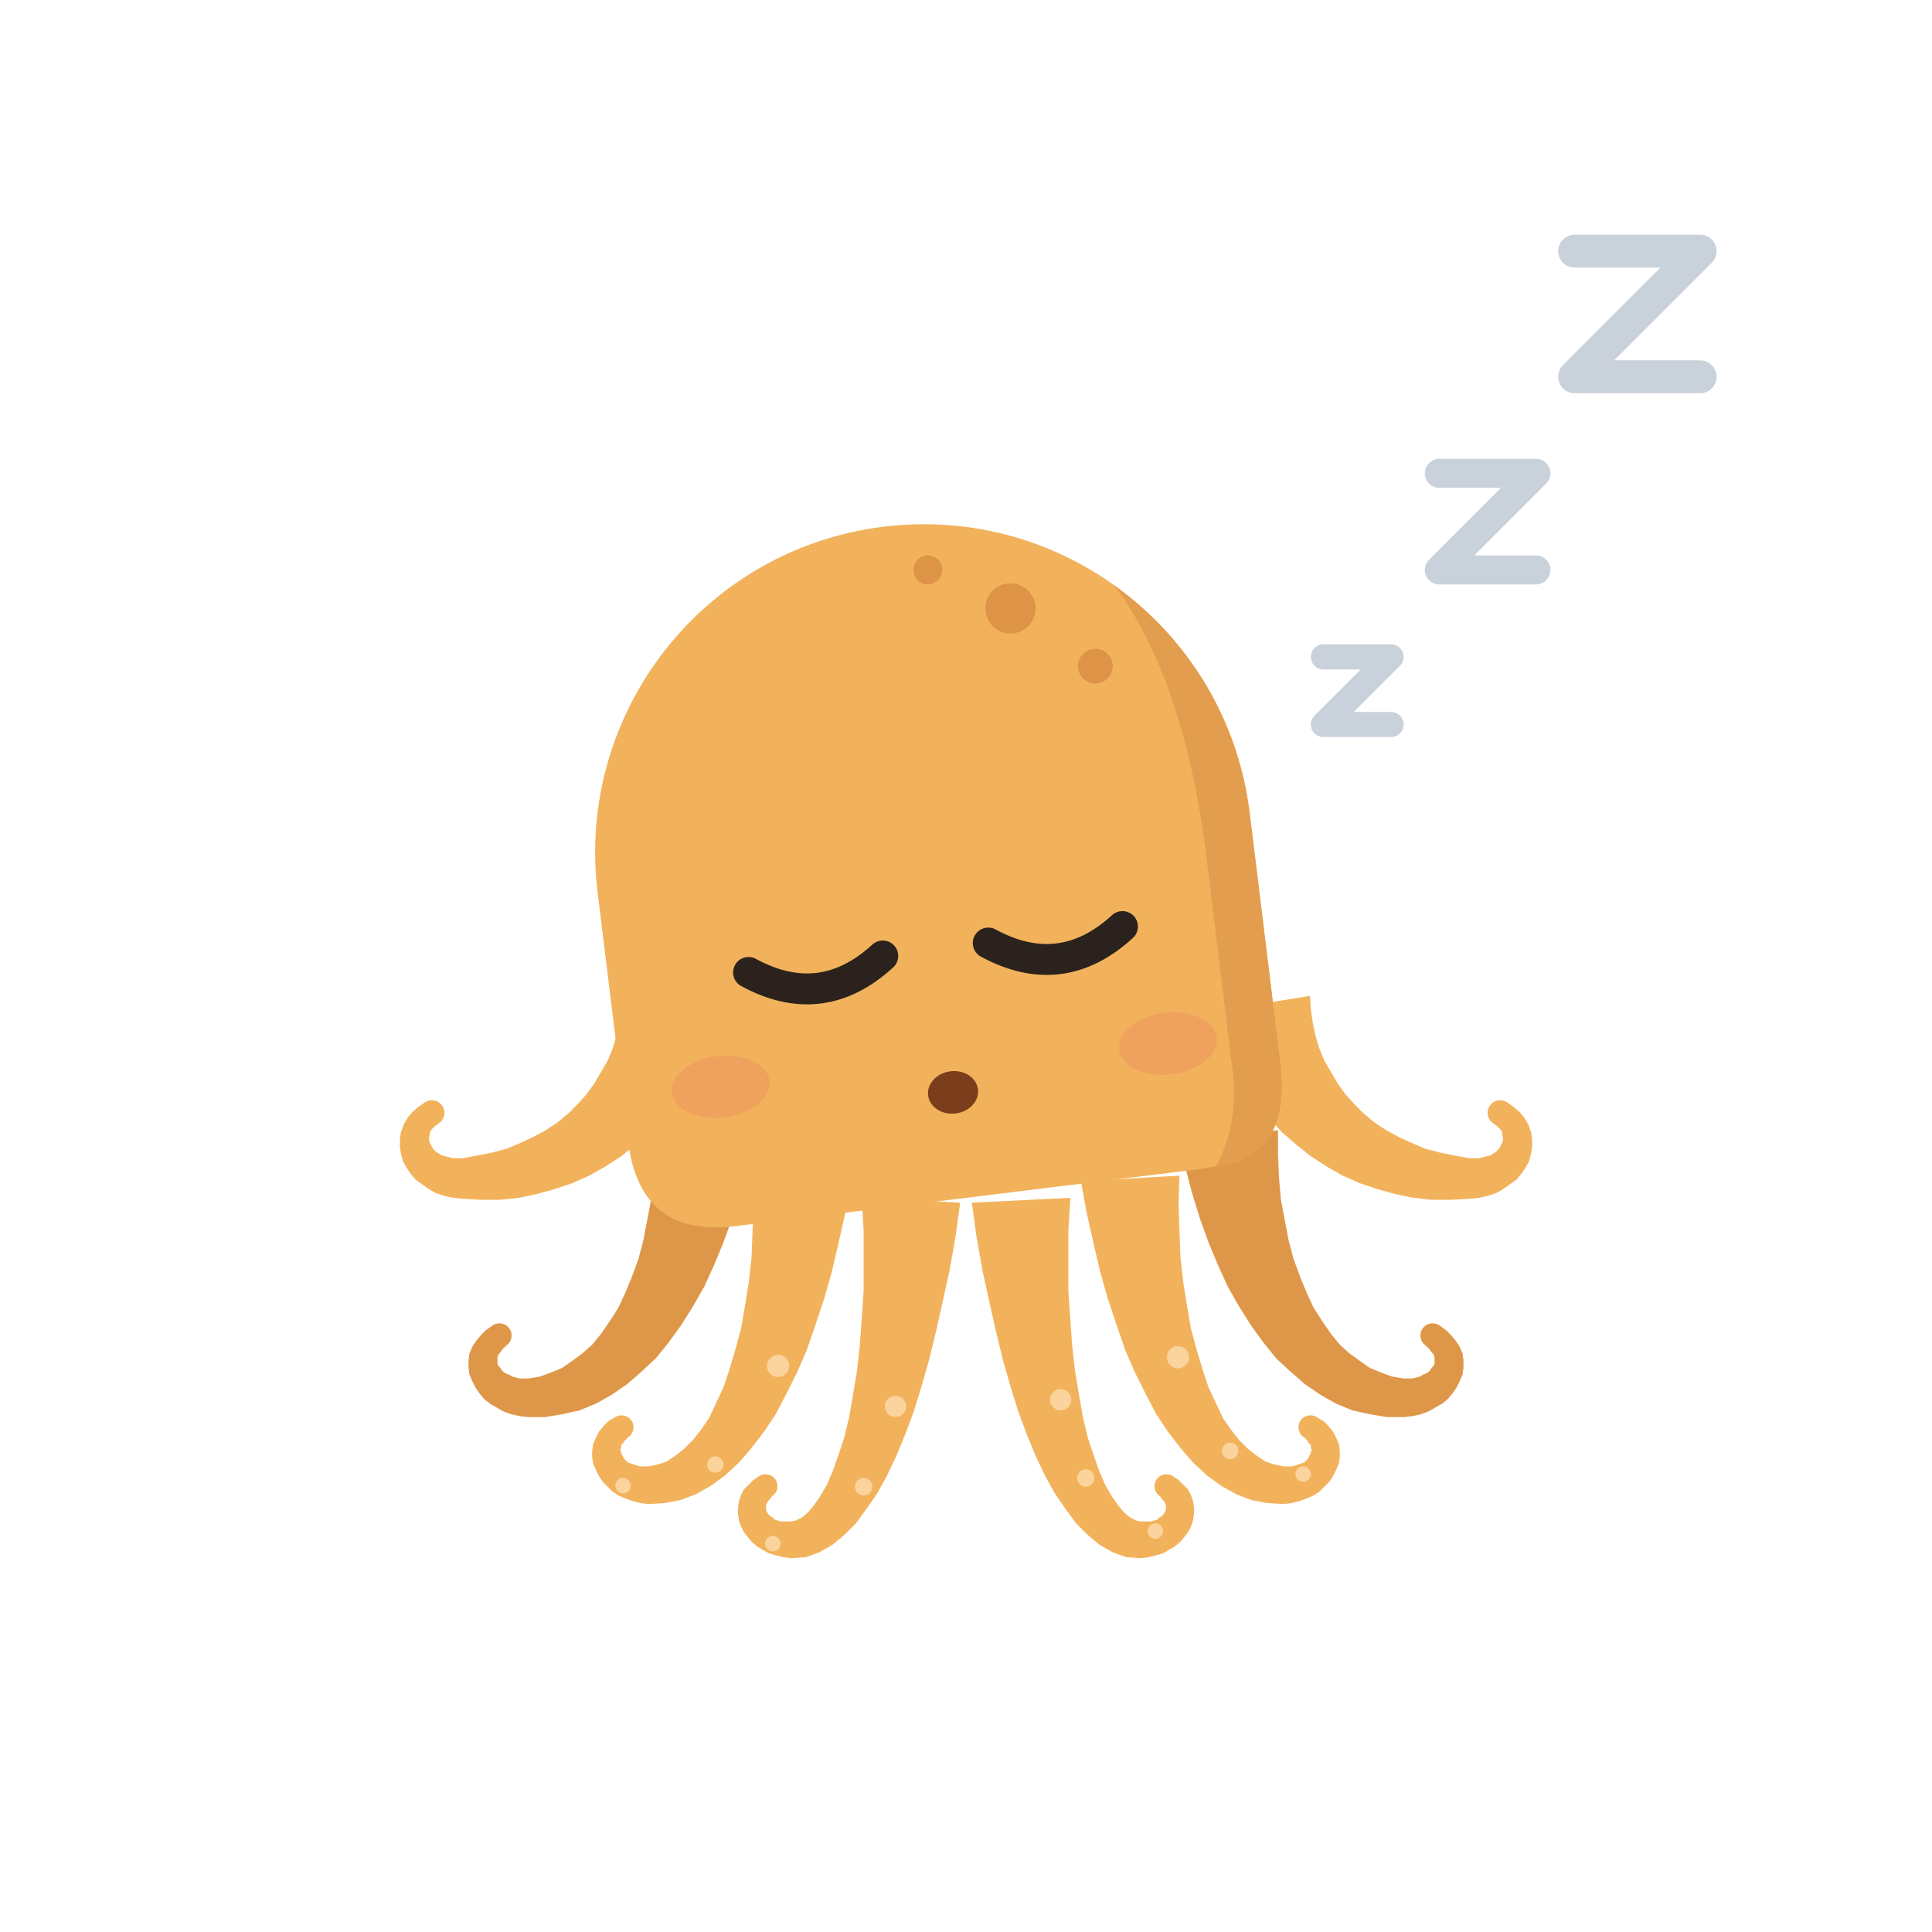
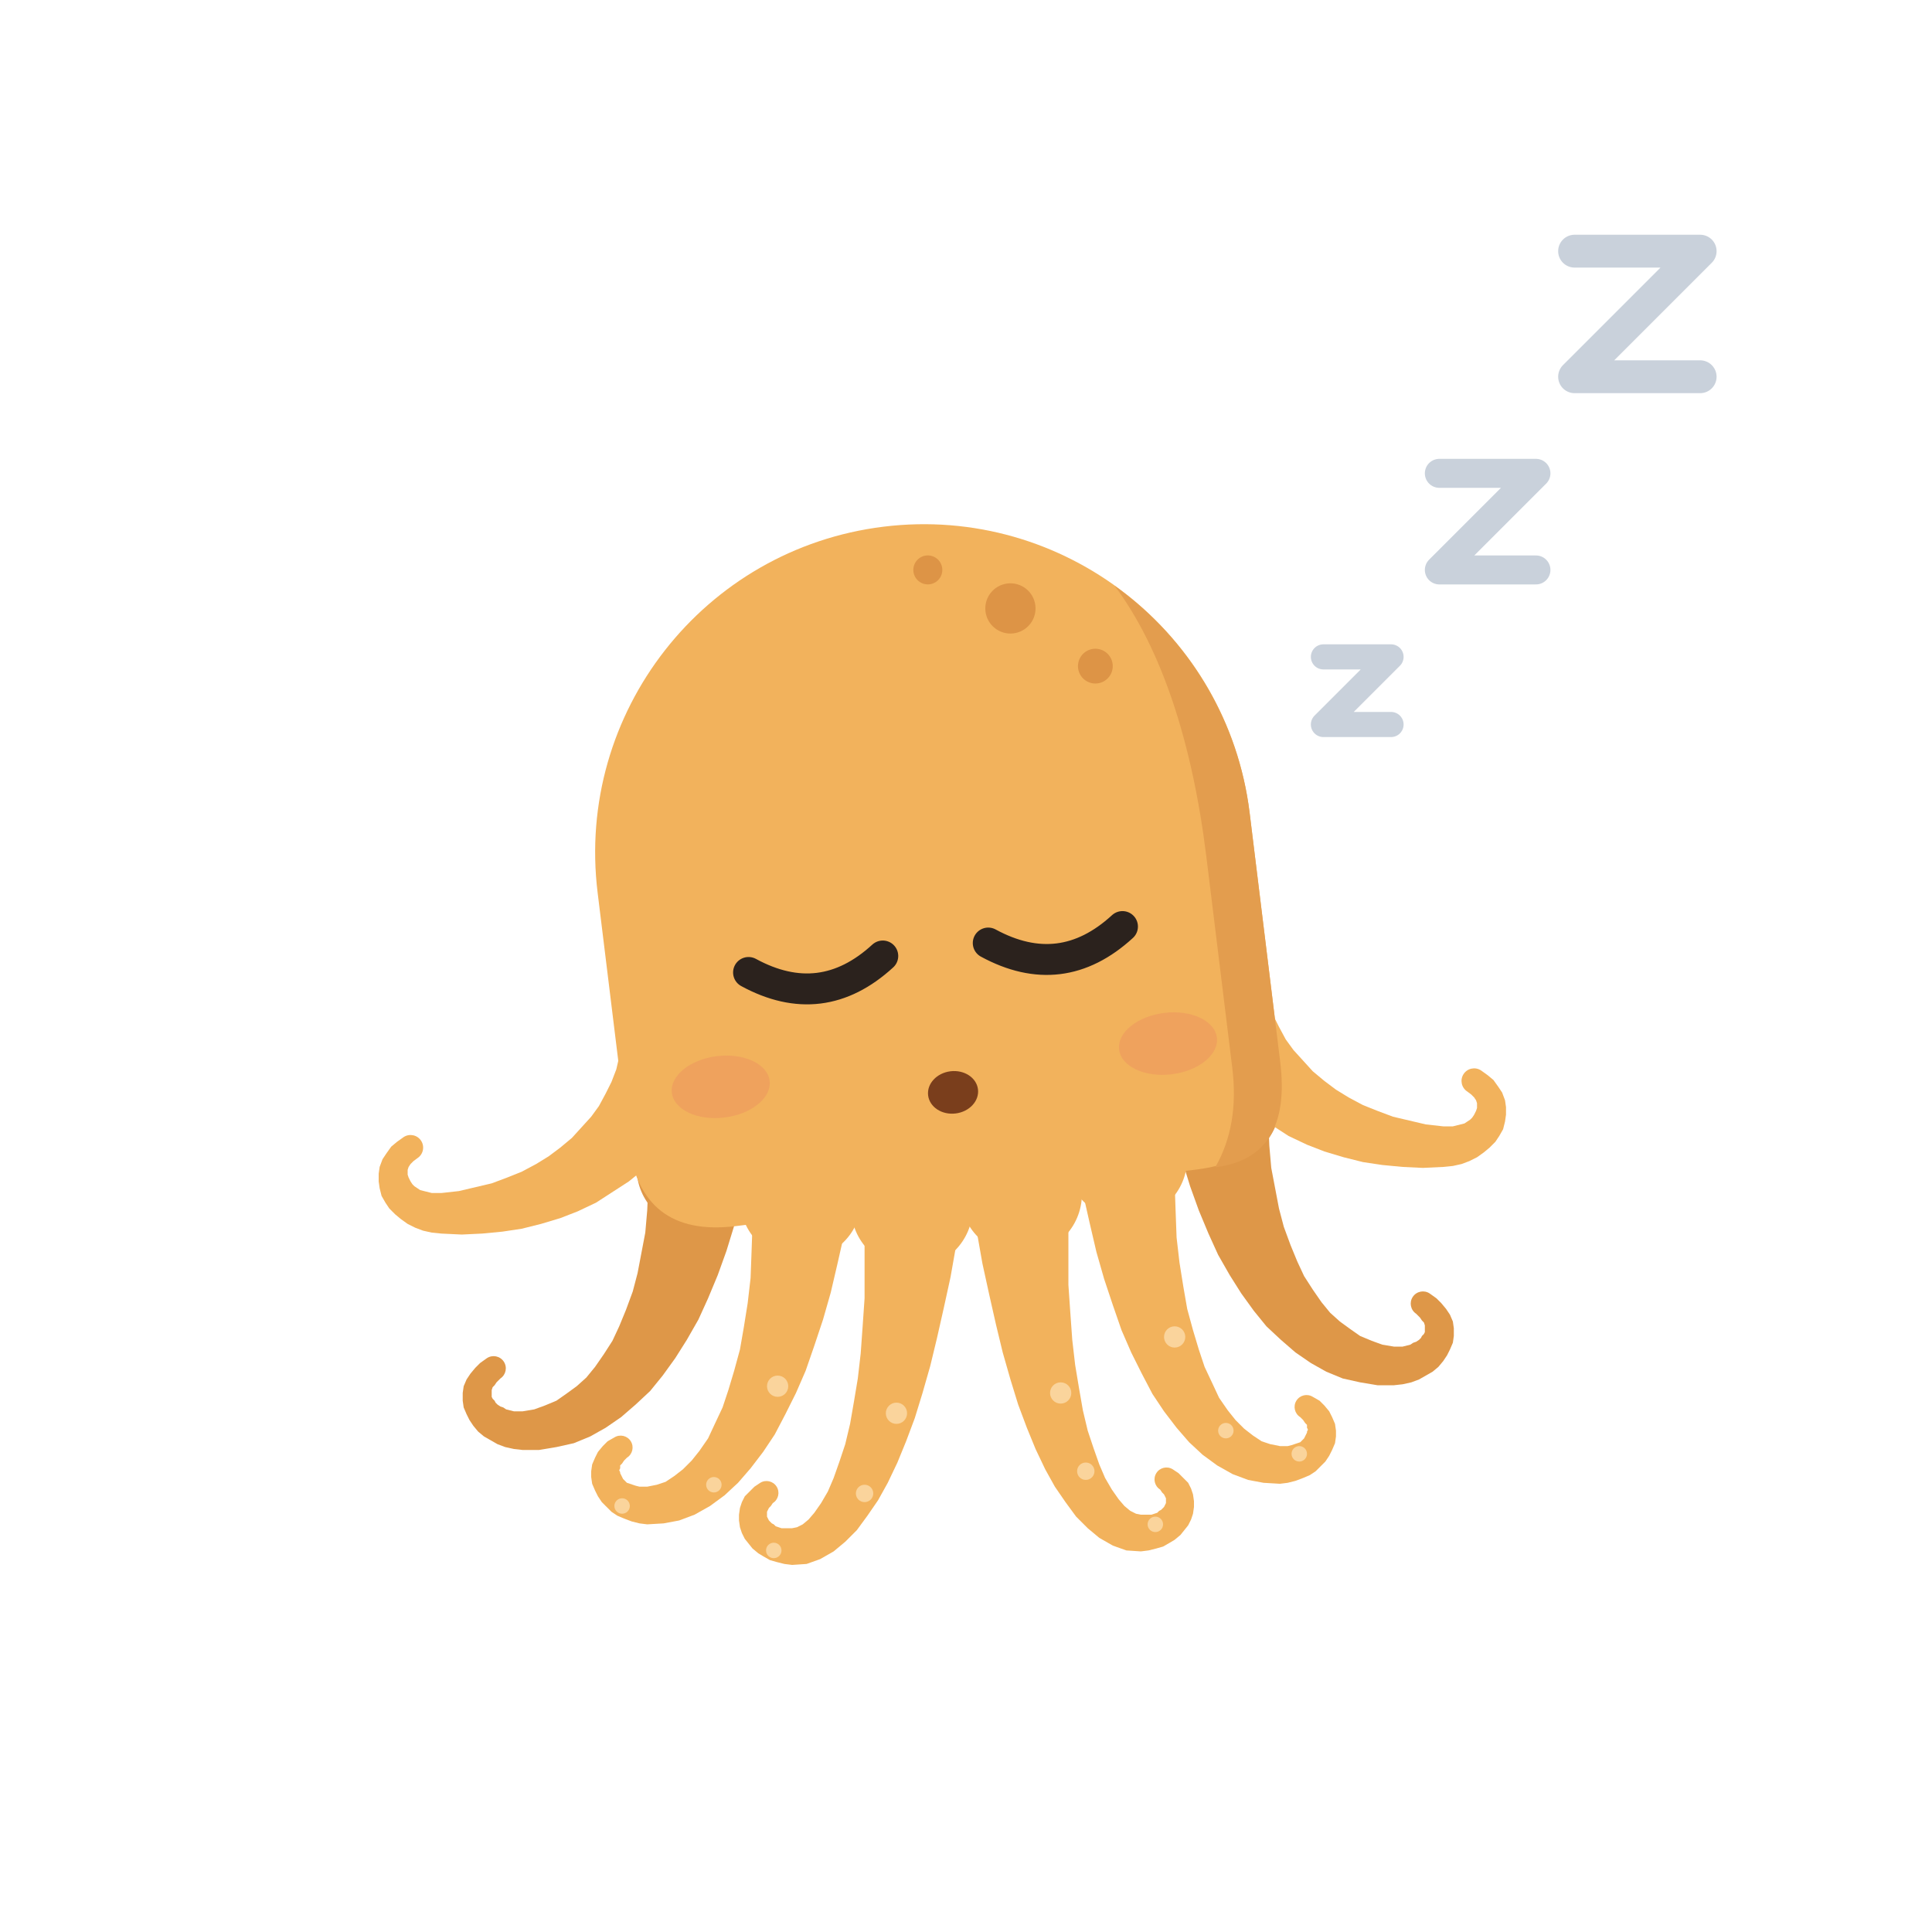
<svg xmlns="http://www.w3.org/2000/svg" viewBox="0 0 200 200" width="512" height="512" role="img" aria-label="Otto dormindo, de olhos fechados">
-   <path d="M67.7 117L67.7 119.5L67.6 121.9L67.4 124.2L67 126.3L66.6 128.4L66.1 130.3L65.4 132.2L64.7 133.9L64 135.4L63.1 136.8L62.2 138.1L61.3 139.2L60.3 140.1L59.2 140.9L58.2 141.6L57 142.1L55.9 142.5L54.7 142.7L54.2 142.7L53.8 142.7L53.4 142.6L53 142.5L52.7 142.3L52.4 142.2L52.1 142L51.9 141.8L51.8 141.6L51.6 141.4L51.5 141.2L51.5 140.9L51.5 140.7L51.5 140.5L51.6 140.2L51.8 140L52 139.7L52.4 139.3A1.2 1.2 0 0 0 51 137.2L50.3 137.7L49.8 138.2L49.3 138.8L48.9 139.4L48.6 140.1L48.5 140.8L48.5 141.6L48.6 142.3L48.9 143L49.2 143.6L49.6 144.2L50.1 144.8L50.7 145.3L51.4 145.7L52.1 146.1L52.9 146.4L53.8 146.6L54.7 146.7L56.4 146.7L58.2 146.4L60 146L61.7 145.3L63.3 144.4L64.9 143.3L66.4 142L67.9 140.6L69.2 139L70.5 137.2L71.7 135.3L72.9 133.2L73.9 131L74.9 128.6L75.8 126.1L76.6 123.5L77.3 120.8L77.9 117.9ZM122.1 117.9L122.7 120.8L123.4 123.5L124.2 126.1L125.1 128.6L126.1 131L127.1 133.2L128.3 135.3L129.5 137.2L130.8 139L132.1 140.6L133.6 142L135.1 143.3L136.7 144.4L138.3 145.3L140 146L141.8 146.4L143.6 146.7L145.3 146.7L146.2 146.6L147.1 146.4L147.9 146.1L148.6 145.7L149.3 145.3L149.9 144.8L150.4 144.2L150.8 143.6L151.1 143L151.4 142.3L151.5 141.6L151.5 140.8L151.4 140.1L151.1 139.4L150.7 138.8L150.2 138.2L149.7 137.7L149 137.2A1.2 1.2 0 0 0 147.6 139.3L148 139.7L148.2 140L148.4 140.2L148.5 140.5L148.5 140.7L148.5 140.9L148.5 141.2L148.4 141.4L148.2 141.6L148.1 141.8L147.9 142L147.6 142.2L147.3 142.3L147 142.5L146.6 142.6L146.2 142.7L145.8 142.7L145.3 142.7L144.1 142.5L143 142.1L141.8 141.6L140.8 140.9L139.7 140.1L138.7 139.2L137.8 138.1L136.9 136.8L136 135.4L135.3 133.9L134.6 132.2L133.9 130.3L133.4 128.4L133 126.3L132.6 124.2L132.4 121.9L132.3 119.5L132.3 117Z" fill="#DE9748" />
-   <path d="M77.9 121.7L78 124.6L77.9 127.5L77.8 130.2L77.5 132.8L77.1 135.3L76.7 137.6L76.1 139.8L75.5 141.8L74.9 143.6L74.1 145.3L73.4 146.8L72.5 148.1L71.7 149.1L70.8 150L69.9 150.7L69 151.3L68.1 151.6L67.1 151.8L66.7 151.8L66.3 151.8L65.9 151.7L65.6 151.6L65.3 151.5L65 151.4L64.8 151.2L64.6 151L64.5 150.8L64.4 150.6L64.3 150.4L64.3 150.3L64.2 150.1L64.3 149.9L64.3 149.6L64.5 149.4L64.7 149.1L65 148.8A1.2 1.2 0 0 0 63.7 146.7L63 147.1L62.5 147.6L62 148.2L61.7 148.8L61.4 149.5L61.3 150.2L61.3 150.8L61.4 151.5L61.7 152.2L62 152.8L62.4 153.4L62.9 153.9L63.4 154.4L64 154.8L64.7 155.1L65.5 155.4L66.3 155.6L67.1 155.7L68.8 155.6L70.4 155.3L72 154.7L73.6 153.8L75.1 152.7L76.5 151.4L77.8 149.9L79.1 148.2L80.3 146.4L81.4 144.3L82.5 142.1L83.5 139.8L84.4 137.2L85.3 134.5L86.1 131.7L86.8 128.7L87.5 125.6L88.1 122.3ZM89.2 124L89.4 127.4L89.4 130.6L89.4 133.7L89.2 136.6L89 139.4L88.7 142L88.3 144.4L87.9 146.7L87.4 148.8L86.8 150.6L86.2 152.3L85.6 153.7L84.9 154.9L84.2 155.9L83.6 156.6L83 157.1L82.4 157.4L81.9 157.5L81.5 157.5L81.1 157.5L80.8 157.5L80.5 157.4L80.2 157.3L80 157.1L79.8 157L79.6 156.8L79.5 156.7L79.4 156.5L79.3 156.3L79.3 156.2L79.3 156L79.3 155.8L79.4 155.6L79.5 155.4L79.7 155.2L79.9 154.9A1.2 1.2 0 0 0 78.6 152.8L78 153.2L77.5 153.7L77 154.2L76.7 154.8L76.5 155.4L76.4 156.1L76.4 156.7L76.5 157.4L76.7 158L77 158.6L77.4 159.1L77.8 159.6L78.4 160.1L78.9 160.4L79.6 160.8L80.3 161L81.1 161.2L81.9 161.3L83.4 161.2L84.8 160.7L86.2 159.9L87.4 158.9L88.6 157.7L89.7 156.2L90.8 154.6L91.8 152.8L92.8 150.7L93.7 148.5L94.6 146.1L95.4 143.5L96.2 140.7L96.9 137.8L97.6 134.7L98.3 131.5L98.9 128.1L99.4 124.5ZM100.6 124.5L101.1 128.1L101.7 131.5L102.4 134.7L103.1 137.8L103.8 140.7L104.6 143.5L105.4 146.1L106.3 148.5L107.2 150.7L108.2 152.8L109.2 154.6L110.3 156.2L111.4 157.7L112.6 158.9L113.8 159.9L115.2 160.7L116.6 161.2L118.1 161.3L118.9 161.2L119.7 161L120.4 160.8L121.1 160.4L121.6 160.1L122.2 159.6L122.6 159.1L123 158.6L123.3 158L123.5 157.4L123.6 156.7L123.6 156.1L123.5 155.4L123.3 154.8L123 154.2L122.5 153.7L122 153.2L121.4 152.8A1.2 1.2 0 0 0 120.1 154.9L120.3 155.2L120.5 155.4L120.6 155.6L120.7 155.8L120.7 156L120.7 156.2L120.7 156.3L120.6 156.5L120.5 156.7L120.4 156.8L120.2 157L120 157.1L119.8 157.3L119.5 157.4L119.2 157.5L118.9 157.5L118.5 157.5L118.1 157.5L117.6 157.4L117 157.1L116.4 156.6L115.8 155.9L115.1 154.9L114.4 153.7L113.8 152.3L113.2 150.6L112.6 148.8L112.1 146.7L111.7 144.4L111.3 142L111 139.4L110.8 136.6L110.6 133.7L110.6 130.6L110.6 127.4L110.8 124ZM111.9 122.3L112.5 125.6L113.2 128.7L113.9 131.7L114.7 134.5L115.6 137.2L116.5 139.8L117.5 142.1L118.6 144.3L119.7 146.4L120.9 148.2L122.2 149.9L123.5 151.4L124.9 152.7L126.4 153.8L128 154.7L129.6 155.3L131.2 155.6L132.9 155.7L133.7 155.6L134.5 155.4L135.3 155.1L136 154.8L136.6 154.4L137.1 153.9L137.6 153.4L138 152.8L138.3 152.2L138.6 151.5L138.7 150.8L138.7 150.2L138.6 149.5L138.3 148.8L138 148.2L137.5 147.6L137 147.1L136.3 146.7A1.2 1.2 0 0 0 135 148.8L135.3 149.1L135.5 149.4L135.7 149.6L135.7 149.9L135.8 150.1L135.7 150.3L135.7 150.4L135.6 150.6L135.5 150.8L135.4 151L135.2 151.2L135 151.4L134.7 151.5L134.4 151.6L134.1 151.7L133.7 151.8L133.3 151.8L132.9 151.8L131.9 151.6L131 151.3L130.1 150.7L129.2 150L128.3 149.1L127.5 148.1L126.6 146.8L125.9 145.3L125.1 143.6L124.5 141.8L123.9 139.8L123.3 137.6L122.9 135.3L122.5 132.8L122.2 130.2L122.1 127.5L122 124.6L122.1 121.7ZM64.4 103.1L64.3 104.5L64.1 105.9L63.8 107.3L63.4 108.6L62.9 109.8L62.2 111L61.5 112.2L60.7 113.3L59.8 114.3L58.8 115.3L57.7 116.2L56.5 117L55.2 117.7L53.9 118.3L52.5 118.9L51 119.3L49.5 119.6L47.9 119.9L47.4 119.9L46.9 119.9L46.5 119.8L46.1 119.7L45.7 119.6L45.4 119.4L45.1 119.2L44.9 119L44.7 118.7L44.6 118.5L44.5 118.3L44.4 118L44.4 117.8L44.5 117.5L44.5 117.2L44.7 116.9L45 116.6L45.4 116.3A1.2 1.2 0 0 0 44 114.1L43.3 114.6L42.7 115.1L42.2 115.7L41.8 116.4L41.5 117.2L41.4 117.9L41.4 118.7L41.5 119.4L41.7 120.2L42.1 120.9L42.5 121.5L43 122.1L43.7 122.6L44.4 123.1L45.1 123.5L46 123.8L46.9 124L47.9 124.1L49.8 124.2L51.8 124.2L53.7 124L55.6 123.6L57.4 123.1L59.2 122.5L61 121.7L62.6 120.8L64.3 119.7L65.8 118.5L67.3 117.2L68.6 115.8L69.9 114.2L71.1 112.5L72.1 110.7L73 108.8L73.8 106.8L74.4 104.7ZM125.6 104.7L126.2 106.8L127 108.8L127.9 110.7L128.9 112.5L130.1 114.2L131.4 115.8L132.7 117.2L134.2 118.5L135.7 119.7L137.4 120.8L139 121.7L140.8 122.5L142.6 123.1L144.4 123.6L146.3 124L148.2 124.2L150.2 124.2L152.1 124.1L153.1 124L154 123.8L154.9 123.5L155.6 123.1L156.3 122.6L157 122.1L157.5 121.5L157.9 120.9L158.3 120.2L158.5 119.4L158.6 118.7L158.6 117.9L158.5 117.2L158.2 116.4L157.8 115.7L157.3 115.1L156.7 114.6L156 114.1A1.2 1.2 0 0 0 154.6 116.3L155 116.6L155.3 116.9L155.5 117.2L155.5 117.5L155.6 117.8L155.6 118L155.5 118.3L155.4 118.5L155.3 118.7L155.1 119L154.9 119.2L154.6 119.4L154.3 119.6L153.9 119.7L153.5 119.8L153.1 119.9L152.6 119.9L152.1 119.9L150.5 119.6L149 119.3L147.5 118.9L146.1 118.3L144.8 117.7L143.5 117L142.3 116.2L141.2 115.3L140.2 114.3L139.3 113.3L138.5 112.2L137.8 111L137.1 109.8L136.6 108.6L136.2 107.3L135.9 105.9L135.7 104.5L135.6 103.1Z" fill="#F2B25C" />
-   <path d="M79.4 141.4a1.1 1.1 0 1 0 2.3 0a1.1 1.1 0 1 0 -2.3 0M73.2 151.6a0.8 0.8 0 1 0 1.7 0a0.8 0.8 0 1 0 -1.7 0M63.7 153.8a0.8 0.8 0 1 0 1.6 0a0.8 0.8 0 1 0 -1.6 0M91.6 145.6a1.1 1.1 0 1 0 2.2 0a1.1 1.1 0 1 0 -2.2 0M88.5 153.9a0.9 0.9 0 1 0 1.8 0a0.9 0.9 0 1 0 -1.8 0M79.2 159.8a0.8 0.8 0 1 0 1.6 0a0.8 0.8 0 1 0 -1.6 0M108.7 144.9a1.1 1.1 0 1 0 2.2 0a1.1 1.1 0 1 0 -2.2 0M111.5 153a0.9 0.9 0 1 0 1.8 0a0.9 0.9 0 1 0 -1.8 0M118.8 158.5a0.8 0.8 0 1 0 1.6 0a0.8 0.8 0 1 0 -1.6 0M120.8 140.5a1.1 1.1 0 1 0 2.3 0a1.1 1.1 0 1 0 -2.3 0M126.5 150.2a0.8 0.8 0 1 0 1.7 0a0.8 0.8 0 1 0 -1.7 0M134.1 152.6a0.8 0.8 0 1 0 1.6 0a0.8 0.8 0 1 0 -1.6 0" fill="#FAD49C" />
+   <g transform="translate(-0.6 3.4)">
+     <path d="M66.5 117.5a6.3 6.3 0 1 0 12.6 0a6.3 6.3 0 1 0 -12.6 0Z" fill="#DE9748" />
+     <path d="M67.7 117L67.7 119.5L67.6 121.9L67.4 124.2L67 126.3L66.6 128.4L66.1 130.3L65.4 132.2L64.7 133.9L64 135.4L63.1 136.8L62.2 138.1L61.3 139.2L60.3 140.1L59.2 140.9L58.2 141.6L57 142.1L55.9 142.5L54.7 142.7L54.2 142.7L53.8 142.7L53.4 142.6L53 142.5L52.7 142.3L52.4 142.2L52.1 142L51.9 141.8L51.8 141.6L51.6 141.4L51.5 141.2L51.5 140.9L51.5 140.7L51.5 140.5L51.6 140.2L51.8 140L52 139.7L52.4 139.3A1.2 1.2 0 0 0 51 137.2L50.3 137.7L49.8 138.2L49.3 138.8L48.9 139.4L48.6 140.1L48.5 140.8L48.5 141.6L48.6 142.3L48.9 143L49.2 143.6L49.6 144.2L50.1 144.8L50.7 145.3L51.4 145.7L52.1 146.1L52.9 146.4L53.8 146.6L54.7 146.7L56.4 146.7L58.2 146.4L60 146L61.7 145.3L63.3 144.4L64.9 143.3L66.4 142L67.9 140.6L69.2 139L70.5 137.2L71.7 135.3L72.9 133.2L73.9 131L74.9 128.6L75.8 126.1L76.6 123.5L77.3 120.8L77.9 117.9Z" fill="#DE9748" />
+   </g>
+   <g transform="translate(-1 -3.3)">
+     <path d="M120.9 117.5a6.3 6.3 0 1 0 12.6 0a6.3 6.3 0 1 0 -12.6 0Z" fill="#DE9748" />
+     <path d="M122.1 117.9L122.7 120.8L123.4 123.5L124.2 126.1L125.1 128.6L126.1 131L127.1 133.2L128.3 135.3L129.5 137.2L130.8 139L132.1 140.6L133.6 142L135.1 143.3L136.7 144.4L138.3 145.3L140 146L141.8 146.4L143.6 146.7L145.3 146.7L146.2 146.6L147.1 146.4L147.9 146.1L148.6 145.7L149.3 145.3L149.9 144.8L150.4 144.2L150.8 143.6L151.1 143L151.4 142.3L151.5 141.6L151.5 140.8L151.4 140.1L151.1 139.4L150.7 138.8L150.2 138.2L149.7 137.7L149 137.2A1.2 1.2 0 0 0 147.6 139.3L148 139.7L148.2 140L148.4 140.2L148.5 140.5L148.5 140.7L148.5 140.9L148.5 141.2L148.4 141.4L148.2 141.6L148.1 141.8L147.9 142L147.6 142.2L147.3 142.3L147 142.5L146.6 142.6L146.2 142.7L145.8 142.7L145.3 142.7L144.1 142.5L143 142.1L141.8 141.6L140.8 140.9L139.7 140.1L138.7 139.2L137.8 138.1L136.9 136.8L136 135.4L135.3 133.9L134.6 132.2L133.9 130.3L133.4 128.4L133 126.3L132.6 124.2L132.4 121.9L132.3 119.5L132.3 117Z" fill="#DE9748" />
+   </g>
+   <g transform="translate(-2.2 3.6)">
+     <path d="M66.6 103L66.6 104.4L66.3 105.8L66 107.1L65.5 108.4L64.9 109.6L64.2 110.9L63.4 112L62.4 113.1L61.4 114.2L60.2 115.2L59 116.1L57.7 116.9L56.2 117.7L54.7 118.3L53.1 118.9L51.4 119.3L49.7 119.7L47.9 119.9L47.4 119.9L46.9 119.9L46.5 119.8L46.1 119.7L45.7 119.6L45.4 119.4L45.1 119.2L44.9 119L44.7 118.7L44.6 118.5L44.5 118.3L44.4 118L44.4 117.8L44.4 117.5L44.5 117.2L44.7 116.9L45 116.6L45.4 116.3A1.2 1.2 0 0 0 44 114.1L43.3 114.6L42.7 115.1L42.2 115.8L41.8 116.4L41.5 117.2L41.4 117.9L41.4 118.7L41.5 119.4L41.7 120.2L42.1 120.9L42.5 121.5L43.1 122.1L43.7 122.6L44.4 123.1L45.2 123.5L46 123.8L46.9 124L47.9 124.1L50 124.2L52.1 124.1L54.2 123.9L56.2 123.6L58.2 123.1L60.2 122.5L62 121.8L63.9 120.9L65.6 119.8L67.3 118.7L68.9 117.4L70.4 115.9L71.8 114.4L73 112.7L74.2 110.9L75.1 108.9L76 106.9L76.7 104.7Z" fill="#F2B25C" />
+   </g>
+   <g transform="translate(-0.1 2.1)">
+     <path d="M76.7 122a6.3 6.3 0 1 0 12.6 0a6.3 6.3 0 1 0 -12.6 0Z" fill="#F2B25C" />
+     <path d="M77.9 121.7L78 124.6L77.9 127.5L77.8 130.2L77.5 132.8L77.1 135.3L76.7 137.6L76.1 139.8L75.5 141.8L74.9 143.6L74.1 145.3L73.4 146.8L72.5 148.1L71.7 149.1L70.8 150L69.9 150.7L69 151.3L68.1 151.6L67.1 151.8L66.7 151.8L66.3 151.8L65.9 151.7L65.6 151.6L65.3 151.5L65 151.4L64.8 151.2L64.6 151L64.5 150.8L64.4 150.6L64.3 150.4L64.3 150.3L64.2 150.1L64.3 149.9L64.3 149.6L64.5 149.4L64.7 149.1L65 148.8A1.2 1.2 0 0 0 63.7 146.7L63 147.1L62.5 147.6L62 148.2L61.7 148.8L61.4 149.5L61.3 150.2L61.3 150.8L61.4 151.5L61.7 152.2L62 152.8L62.4 153.4L62.9 153.9L63.4 154.4L64 154.8L64.7 155.1L65.5 155.4L66.3 155.6L67.1 155.7L68.8 155.6L70.4 155.3L72 154.7L73.6 153.8L75.1 152.7L76.5 151.4L77.8 149.9L79.1 148.2L80.3 146.4L81.4 144.3L82.5 142.1L83.5 139.8L84.4 137.2L85.3 134.5L86.1 131.7L86.8 128.7L87.5 125.6L88.1 122.3Z" fill="#F2B25C" />
+     <path d="M79.5 141.4a1.1 1.1 0 1 0 2.2 0a1.1 1.1 0 1 0 -2.2 0M73.2 151.6a0.8 0.8 0 1 0 1.6 0a0.8 0.8 0 1 0 -1.6 0M63.7 153.8a0.8 0.8 0 1 0 1.6 0a0.8 0.8 0 1 0 -1.6 0" fill="#FAD49C" />
+   </g>
+   <g transform="translate(0.1 0.7)">
+     <path d="M88 124.3a6.3 6.3 0 1 0 12.6 0a6.3 6.3 0 1 0 -12.6 0Z" fill="#F2B25C" />
+     <path d="M89.2 124L89.4 127.4L89.4 130.6L89.4 133.7L89.2 136.6L89 139.4L88.7 142L88.3 144.4L87.9 146.7L87.4 148.8L86.8 150.6L86.2 152.3L85.6 153.7L84.9 154.9L84.2 155.9L83.6 156.6L83 157.1L82.4 157.4L81.9 157.5L81.5 157.5L81.1 157.5L80.8 157.5L80.5 157.4L80.2 157.3L80 157.1L79.8 157L79.6 156.8L79.5 156.7L79.4 156.5L79.3 156.3L79.3 156.2L79.3 156L79.3 155.8L79.4 155.6L79.5 155.4L79.7 155.2L79.9 154.9A1.2 1.2 0 0 0 78.6 152.8L78 153.2L77.5 153.7L77 154.2L76.7 154.8L76.5 155.4L76.4 156.1L76.4 156.7L76.5 157.4L76.7 158L77 158.6L77.4 159.1L77.8 159.6L78.4 160.1L78.9 160.4L79.6 160.8L80.3 161L81.1 161.2L81.9 161.3L83.4 161.2L84.8 160.7L86.2 159.9L87.4 158.9L88.6 157.7L89.7 156.2L90.8 154.6L91.8 152.8L92.8 150.7L93.7 148.5L94.6 146.1L95.4 143.5L96.2 140.7L96.9 137.8L97.6 134.7L98.3 131.5L98.9 128.1L99.4 124.5Z" fill="#F2B25C" />
+     <path d="M91.6 145.6a1.1 1.1 0 1 0 2.2 0a1.1 1.1 0 1 0 -2.2 0M88.5 153.9a0.9 0.9 0 1 0 1.8 0a0.9 0.9 0 1 0 -1.8 0M79.2 159.8a0.8 0.8 0 1 0 1.6 0a0.8 0.8 0 1 0 -1.6 0" fill="#FAD49C" />
+   </g>
+   <g transform="translate(0 -0.7)">
+     <path d="M99.4 124.3a6.3 6.3 0 1 0 12.6 0a6.3 6.3 0 1 0 -12.6 0Z" fill="#F2B25C" />
+     <path d="M100.6 124.5L101.1 128.1L101.7 131.5L102.4 134.7L103.1 137.8L103.8 140.7L104.6 143.5L105.4 146.1L106.3 148.5L107.2 150.7L108.2 152.8L109.2 154.6L110.3 156.2L111.4 157.7L112.6 158.9L113.8 159.9L115.2 160.7L116.6 161.2L118.1 161.3L118.9 161.2L119.7 161L120.4 160.8L121.1 160.4L121.6 160.1L122.2 159.6L122.6 159.1L123 158.6L123.3 158L123.5 157.4L123.6 156.7L123.6 156.1L123.5 155.4L123.3 154.8L123 154.2L122.5 153.7L122 153.2L121.4 152.8A1.2 1.2 0 0 0 120.1 154.9L120.3 155.2L120.5 155.4L120.6 155.6L120.7 155.8L120.7 156L120.7 156.2L120.7 156.3L120.6 156.5L120.5 156.7L120.4 156.8L120.2 157L120 157.1L119.8 157.3L119.5 157.4L119.2 157.5L118.9 157.5L118.5 157.5L118.1 157.5L117.6 157.4L117 157.1L116.4 156.6L115.8 155.9L115.1 154.9L114.4 153.7L113.8 152.3L113.2 150.6L112.6 148.8L112.1 146.7L111.7 144.4L111.3 142L111 139.4L110.8 136.6L110.6 133.7L110.6 130.6L110.6 127.4L110.8 124Z" fill="#F2B25C" />
+     <path d="M108.7 144.9a1.1 1.1 0 1 0 2.2 0a1.1 1.1 0 1 0 -2.2 0M111.5 153a0.9 0.9 0 1 0 1.8 0a0.9 0.9 0 1 0 -1.8 0M118.8 158.5a0.8 0.8 0 1 0 1.6 0a0.8 0.8 0 1 0 -1.6 0" fill="#FAD49C" />
+   </g>
+   <g transform="translate(-0.4 -2.1)">
+     <path d="M110.7 122a6.3 6.3 0 1 0 12.6 0a6.3 6.3 0 1 0 -12.6 0Z" fill="#F2B25C" />
+     <path d="M111.9 122.3L112.5 125.6L113.2 128.7L113.9 131.7L114.7 134.5L115.6 137.2L116.5 139.8L117.5 142.1L118.6 144.3L119.7 146.4L120.9 148.2L122.2 149.9L123.5 151.4L124.9 152.7L126.4 153.8L128 154.7L129.6 155.3L131.2 155.6L132.9 155.7L133.7 155.6L134.5 155.4L135.3 155.1L136 154.8L136.6 154.4L137.1 153.9L137.6 153.4L138 152.8L138.3 152.2L138.6 151.5L138.7 150.8L138.7 150.2L138.6 149.5L138.3 148.8L138 148.2L137.5 147.6L137 147.1L136.3 146.7A1.2 1.2 0 0 0 135 148.8L135.3 149.1L135.5 149.4L135.7 149.6L135.7 149.9L135.8 150.1L135.7 150.3L135.7 150.4L135.6 150.6L135.5 150.8L135.4 151L135.2 151.2L135 151.4L134.7 151.5L134.4 151.6L134.1 151.7L133.7 151.8L133.3 151.8L132.9 151.8L131.9 151.6L131 151.3L130.1 150.7L129.2 150L128.3 149.1L127.5 148.1L126.6 146.8L125.9 145.3L125.1 143.6L124.5 141.8L123.9 139.8L123.3 137.6L122.9 135.3L122.5 132.8L122.2 130.2L122.1 127.5L122 124.6L122.1 121.7Z" fill="#F2B25C" />
+     <path d="M120.9 140.5a1.1 1.1 0 1 0 2.2 0a1.1 1.1 0 1 0 -2.2 0M126.5 150.2a0.8 0.8 0 1 0 1.6 0a0.8 0.8 0 1 0 -1.6 0M134.1 152.6a0.8 0.8 0 1 0 1.6 0a0.8 0.8 0 1 0 -1.6 0" fill="#FAD49C" />
+   </g>
+   <g transform="translate(-2.7 -3.3)">
+     <path d="M123.3 104.7L124 106.9L124.9 108.9L125.8 110.9L127 112.7L128.2 114.4L129.6 115.9L131.1 117.4L132.7 118.7L134.4 119.8L136.1 120.9L138 121.8L139.8 122.5L141.8 123.1L143.8 123.6L145.8 123.9L147.9 124.1L150 124.2L152.1 124.1L153.1 124L154 123.8L154.8 123.5L155.6 123.1L156.3 122.6L156.9 122.1L157.5 121.5L157.9 120.9L158.3 120.2L158.5 119.4L158.6 118.7L158.6 117.9L158.5 117.2L158.2 116.4L157.8 115.8L157.3 115.1L156.7 114.6L156 114.1A1.2 1.2 0 0 0 154.6 116.3L155 116.6L155.3 116.9L155.5 117.2L155.6 117.5L155.6 117.8L155.6 118L155.5 118.3L155.4 118.5L155.3 118.7L155.1 119L154.9 119.2L154.6 119.4L154.3 119.6L153.9 119.7L153.5 119.8L153.1 119.9L152.6 119.9L152.1 119.9L150.3 119.7L148.6 119.3L146.9 118.9L145.3 118.3L143.8 117.7L142.3 116.9L141 116.1L139.8 115.2L138.6 114.2L137.6 113.1L136.6 112L135.8 110.9L135.1 109.6L134.5 108.4L134 107.1L133.7 105.8L133.4 104.4L133.4 103Z" fill="#F2B25C" />
+   </g>
  <g transform="rotate(-7 100 124)">
    <path d="M66 88A34 34 0 0 1 134 88V114Q134 124 124 124H76Q66 124 66 114Z" fill="#F2B25C" />
    <path d="M123 63A34 34 0 0 1 134 88V114Q134 124 126 124Q129 120 129 114V92C129 80 127 70 123 63Z" fill="#E39D4E" />
    <path d="M109.4 64a2.6 2.6 0 1 0 5.2 0a2.6 2.6 0 1 0 -5.2 0ZM118.2 71a1.8 1.8 0 1 0 3.6 0a1.8 1.8 0 1 0 -3.6 0ZM102.5 59a1.5 1.5 0 1 0 3 0a1.5 1.5 0 1 0 -3 0Z" fill="#DD9446" />
    <path d="M80.5 98.1Q87.5 103.1 94.5 98.1M105.5 98.1Q112.5 103.1 119.5 98.1" fill="none" stroke="#2B221D" stroke-width="3.2" stroke-linecap="round" stroke-linejoin="round" />
    <ellipse cx="76.2" cy="109.5" rx="5.1" ry="3.2" fill="#EC8F5E" opacity="0.45" />
    <ellipse cx="122.7" cy="110.7" rx="5.1" ry="3.2" fill="#EC8F5E" opacity="0.45" />
    <ellipse cx="100" cy="113" rx="2.6" ry="2.2" fill="#7A3E1C" />
  </g>
  <path d="M137 68h7l-7 7h7" fill="none" stroke="#C9D1DB" stroke-width="2.6" stroke-linecap="round" stroke-linejoin="round" />
  <path d="M149 49h10l-10 10h10" fill="none" stroke="#C9D1DB" stroke-width="3" stroke-linecap="round" stroke-linejoin="round" />
  <path d="M163 26h13l-13 13h13" fill="none" stroke="#C9D1DB" stroke-width="3.4" stroke-linecap="round" stroke-linejoin="round" />
</svg>
